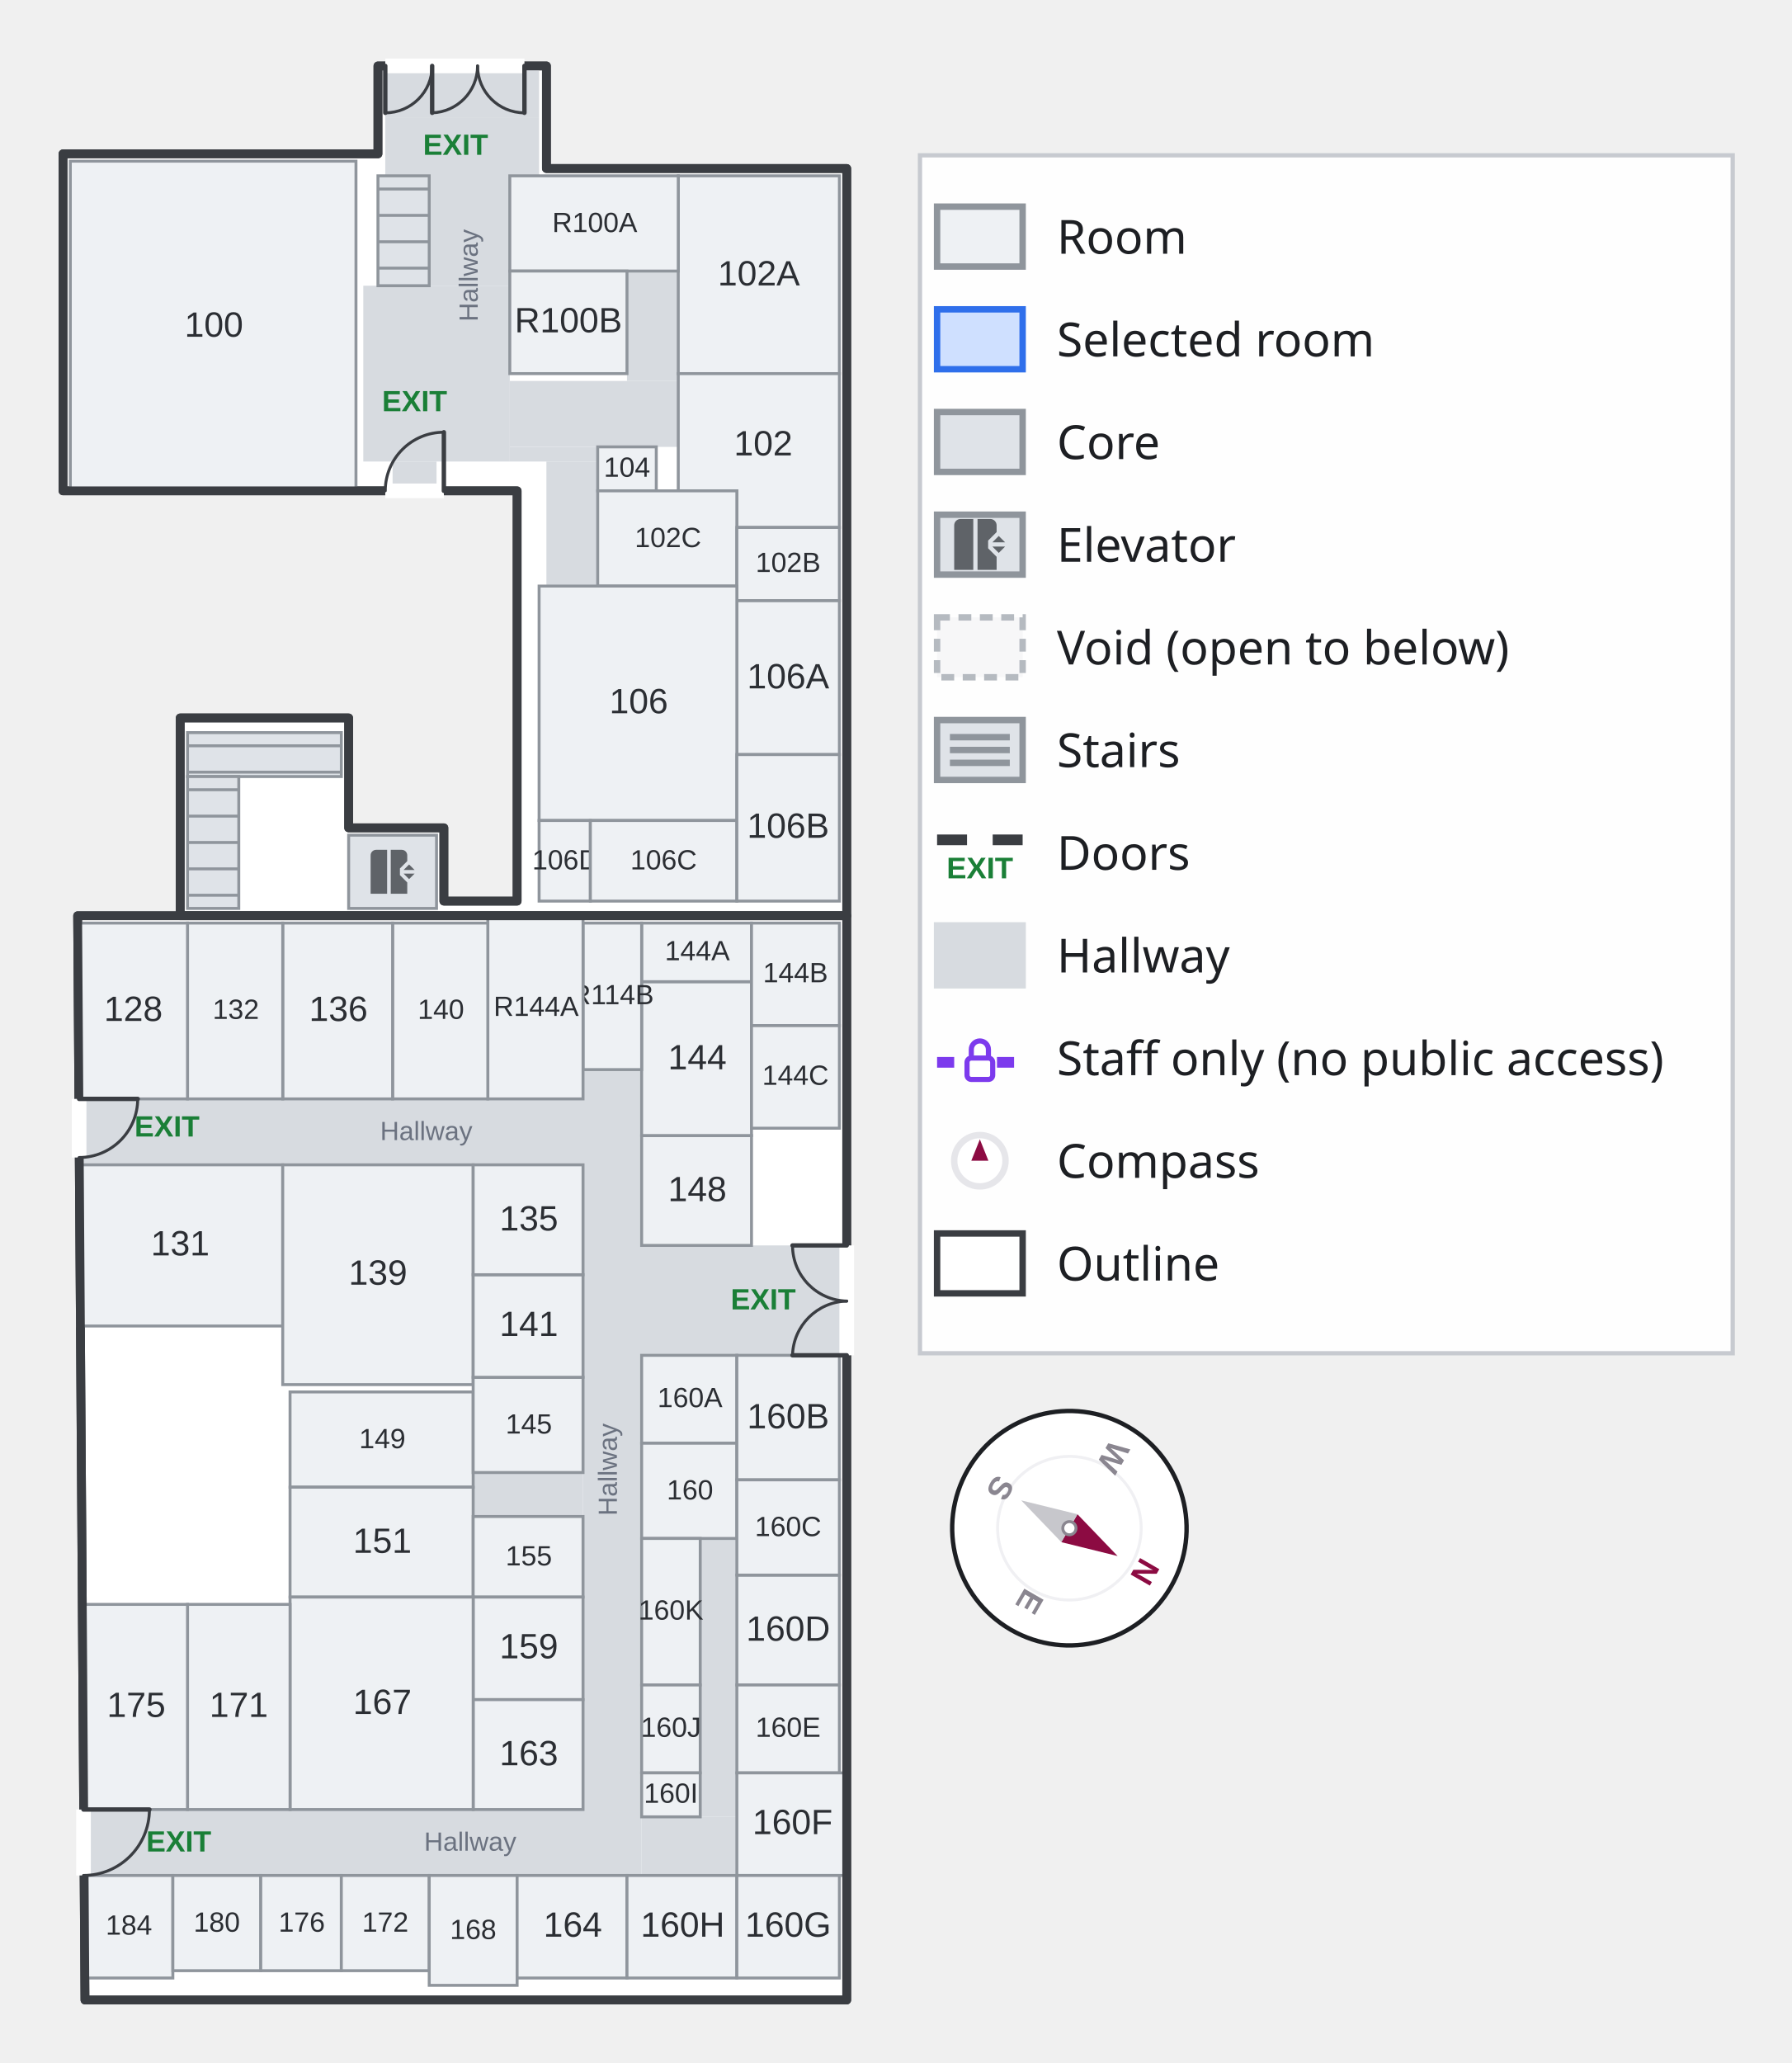
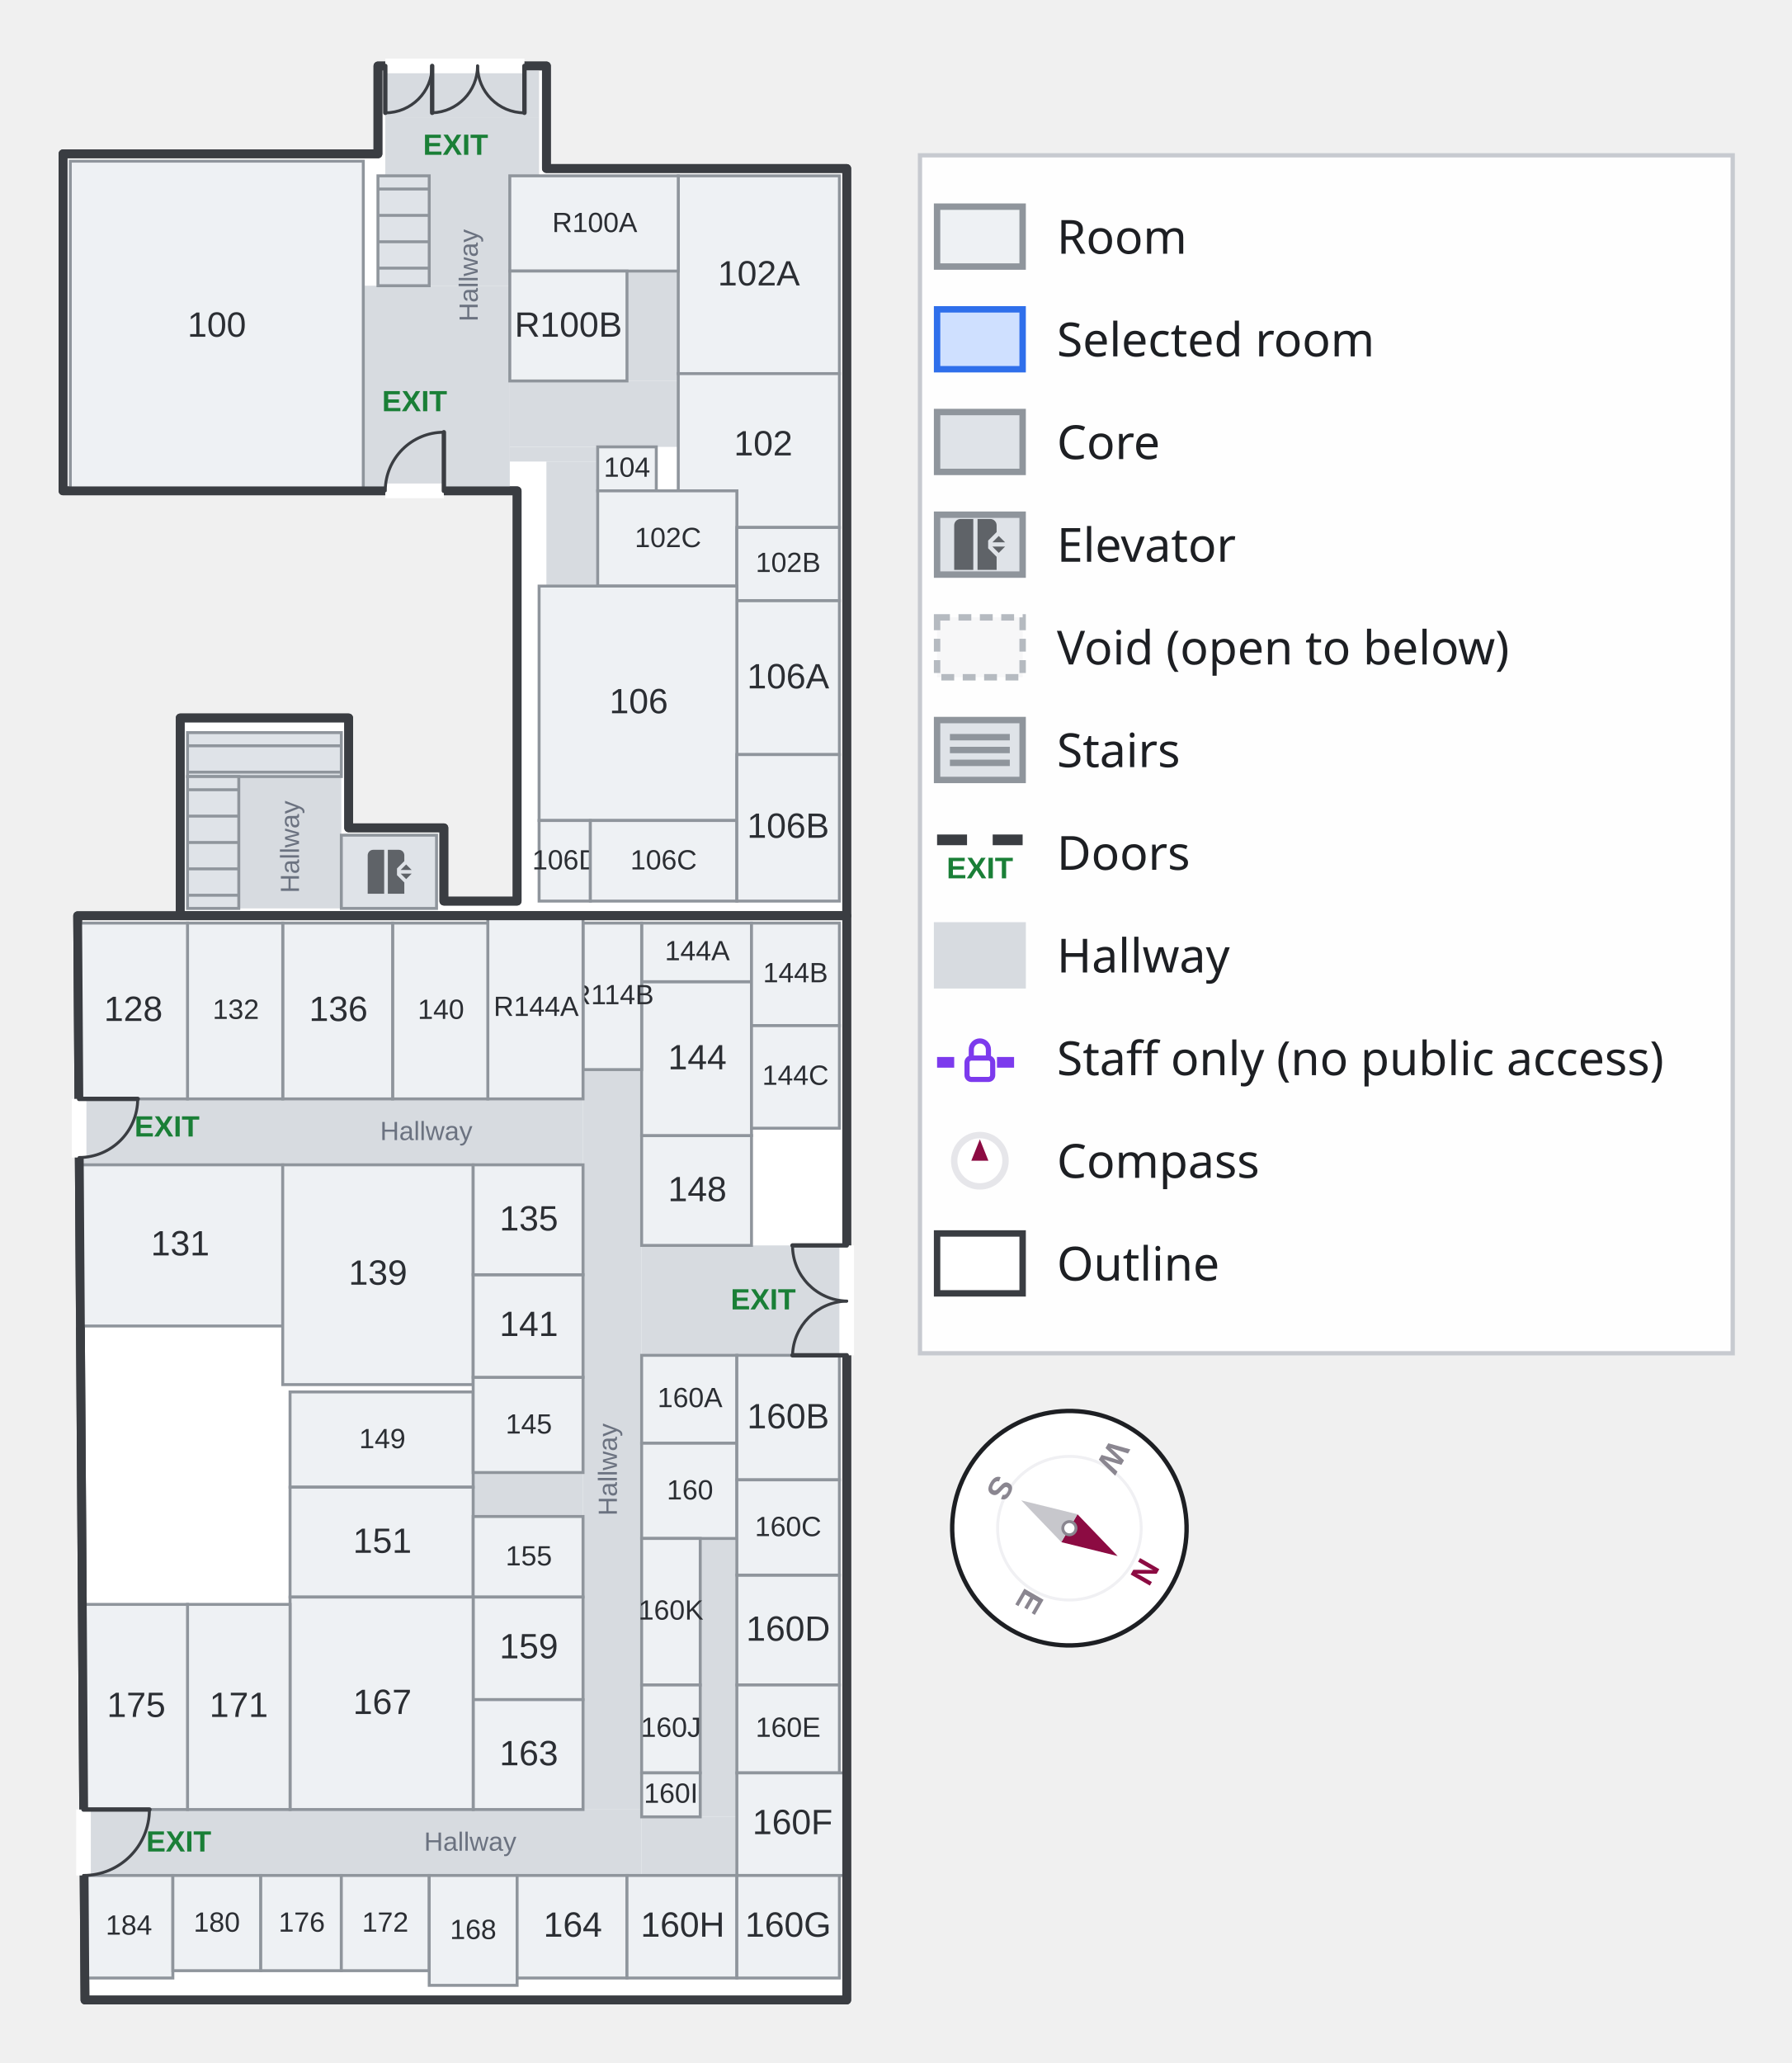
<svg xmlns="http://www.w3.org/2000/svg" viewBox="-53 -625 1223 1408" font-family="-apple-system, 'SF Pro Text', 'Helvetica Neue', Arial, sans-serif">
  <style>
    .floor { fill: #ffffff; stroke: #3a3d42; stroke-width: 6; stroke-linejoin: round; }
    .room  { fill: #eef1f4; stroke: #8f959c; stroke-width: 2; }
    .ours  { fill: #f5e3ea; stroke: #8f959c; stroke-width: 2; }
    .core  { fill: #dfe3e8; stroke: #8f959c; stroke-width: 2; }
    .void  { fill: #f7f7f8; stroke: #b5bac0; stroke-width: 2; stroke-dasharray: 10 8; }
    .dim   { fill: #8a8f96; text-anchor: middle; dominant-baseline: middle; }
    .stair { stroke: #8f959c; stroke-width: 2; }
    .hall  { fill: #d7dbe0; stroke: none; }
    .hall-lbl { fill: #6b7280; font-size: 18px; text-anchor: middle; dominant-baseline: middle; }
    .authwall { stroke: #7c3aed; stroke-width: 6; stroke-dasharray: 10 8; }
    .door  { stroke: #ffffff; stroke-width: 10; }
    .lbl   { fill: #2b2e33; font-size: 24px; text-anchor: middle; dominant-baseline: middle; }
    .lblS  { fill: #2b2e33; font-size: 19px; text-anchor: middle; dominant-baseline: middle; }
    .name  { fill: #1d1f23; font-size: 30px; font-weight: 700; text-anchor: middle; dominant-baseline: middle; }
    .exit  { fill: #1a7f37; font-size: 20px; font-weight: 700; text-anchor: middle; dominant-baseline: middle; }
    .compass-letter { font-size: 22px; font-weight: 600; fill: #8a8690; text-anchor: middle; }
    .compass-north  { fill: #8C0B42; }
    .floor-edge { fill:none; stroke:#3a3d42; stroke-width:6; stroke-linejoin:round; }
  </style>
  <polygon class="floor" points="-10,-520 205,-520 205,-580 320,-580 320,-510 525,-510 525,0 300,0 70,0 70,-135 185,-135 185,-60 250,-60 250,-10 300,-10 300,-290 -10,-290" />
  <polygon class="floor" points="0,0 5,740 525,740 525,0" />
  <rect class="hall" x="5" y="610" width="380" height="45" />
-   <rect class="hall" x="345" y="105" width="40" height="510" />
-   <rect class="hall" x="0" y="125" width="370" height="45" />
-   <rect class="hall" x="370" y="225" width="155" height="75" />
-   <rect class="hall" x="195" y="-430" width="100" height="120" />
+   <rect class="hall" x="345" y="105" width="40" height="505" />
+   <rect class="hall" x="0" y="125" width="345" height="45" />
+   <rect class="hall" x="385" y="225" width="142" height="75" />
+   <rect class="hall" x="195" y="-430" width="100" height="140" />
  <rect class="hall" x="295" y="-365" width="115" height="45" />
  <rect class="hall" x="375" y="-440" width="35" height="75" />
  <rect class="hall" x="295" y="-320" width="60" height="10" />
  <rect class="hall" x="320" y="-310" width="35" height="85" />
  <rect class="hall" x="210" y="-545" width="105" height="40" />
  <rect class="hall" x="240" y="-515" width="55" height="85" />
  <rect class="hall" x="210" y="-580" width="105" height="35" />
  <rect class="hall" x="215" y="-310" width="30" height="20" />
  <rect class="hall" x="270" y="380" width="75" height="30" />
  <rect class="hall" x="385" y="615" width="65" height="40" />
  <rect class="hall" x="425" y="425" width="25" height="190" />
+   <rect class="hall" x="108" y="-95" width="72" height="90" />
  <text class="hall-lbl" transform="rotate(-90 363 378)" x="363" y="378">Hallway</text>
  <text class="hall-lbl" x="268" y="633">Hallway</text>
  <text class="hall-lbl" x="238" y="148">Hallway</text>
  <text class="hall-lbl" transform="rotate(-90 268 -437)" x="268" y="-437">Hallway</text>
-   <rect class="room" x="-5" y="-515" width="195" height="225" />
-   <text class="lbl" x="93" y="-402">100</text>
+   <text class="hall-lbl" transform="rotate(-90 146 -47)" x="146" y="-47">Hallway</text>
+   <rect class="room" x="-5" y="-515" width="200" height="225" />
+   <text class="lbl" x="95" y="-402">100</text>
  <rect class="room" x="410" y="-505" width="110" height="135" />
  <text class="lbl" x="465" y="-437">102A</text>
  <rect class="room" x="295" y="-505" width="115" height="65" />
  <text class="lblS" x="353" y="-472">R100A</text>
-   <rect class="room" x="295" y="-440" width="80" height="70" />
-   <text class="lbl" x="335" y="-405">R100B</text>
+   <rect class="room" x="295" y="-440" width="80" height="75" />
+   <text class="lbl" x="335" y="-402">R100B</text>
  <rect class="room" x="355" y="-320" width="40" height="30" />
  <text class="lblS" x="375" y="-305">104</text>
  <polygon class="room" points="410,-370 465,-370 520,-370 520,-265 450,-265 450,-290 410,-290" />
  <text class="lbl" x="468" y="-321">102</text>
  <rect class="room" x="355" y="-290" width="95" height="65" />
  <text class="lblS" x="403" y="-257">102C</text>
  <rect class="room" x="450" y="-265" width="70" height="50" />
  <text class="lblS" x="485" y="-240">102B</text>
  <rect class="room" x="450" y="-215" width="70" height="105" />
  <text class="lbl" x="485" y="-162">106A</text>
  <rect class="room" x="315" y="-225" width="135" height="160" />
  <text class="lbl" x="383" y="-145">106</text>
  <rect class="room" x="315" y="-65" width="35" height="55" />
  <text class="lblS" x="333" y="-37">106D</text>
  <rect class="room" x="350" y="-65" width="100" height="55" />
  <text class="lblS" x="400" y="-37">106C</text>
  <rect class="room" x="450" y="-110" width="70" height="100" />
  <text class="lbl" x="485" y="-60">106B</text>
  <rect class="room" x="145" y="325" width="125" height="65" />
  <text class="lblS" x="208" y="358">149</text>
  <rect class="room" x="145" y="390" width="125" height="75" />
  <text class="lbl" x="208" y="428">151</text>
  <rect class="room" x="385" y="150" width="75" height="75" />
  <text class="lbl" x="423" y="188">148</text>
  <rect class="room" x="385" y="45" width="75" height="105" />
  <text class="lbl" x="423" y="98">144</text>
  <rect class="room" x="385" y="5" width="75" height="40" />
  <text class="lblS" x="423" y="25">144A</text>
  <rect class="room" x="460" y="5" width="60" height="70" />
  <text class="lblS" x="490" y="40">144B</text>
  <rect class="room" x="460" y="75" width="60" height="70" />
  <text class="lblS" x="490" y="110">144C</text>
  <rect class="room" x="345" y="5" width="40" height="100" />
  <text class="lblS" x="365" y="55">R114B</text>
  <rect class="room" x="280" y="0" width="65" height="125" />
  <text class="lblS" x="313" y="63">R144A</text>
  <rect class="room" x="215" y="5" width="65" height="120" />
  <text class="lblS" x="248" y="65">140</text>
  <rect class="room" x="140" y="5" width="75" height="120" />
  <text class="lbl" x="178" y="65">136</text>
  <rect class="room" x="75" y="5" width="65" height="120" />
  <text class="lblS" x="108" y="65">132</text>
  <rect class="room" x="0" y="5" width="75" height="120" />
  <text class="lbl" x="38" y="65">128</text>
  <rect class="room" x="385" y="300" width="65" height="60" />
  <text class="lblS" x="418" y="330">160A</text>
  <rect class="room" x="385" y="360" width="65" height="65" />
  <text class="lblS" x="418" y="393">160</text>
  <rect class="room" x="450" y="300" width="70" height="85" />
  <text class="lbl" x="485" y="343">160B</text>
  <rect class="room" x="450" y="450" width="70" height="75" />
  <text class="lbl" x="485" y="488">160D</text>
  <rect class="room" x="450" y="525" width="70" height="60" />
  <text class="lblS" x="485" y="555">160E</text>
  <rect class="room" x="450" y="585" width="75" height="70" />
  <text class="lbl" x="488" y="620">160F</text>
  <rect class="room" x="385" y="425" width="40" height="100" />
  <text class="lblS" x="405" y="475">160K</text>
  <rect class="room" x="385" y="525" width="40" height="60" />
  <text class="lblS" x="405" y="555">160J</text>
  <rect class="room" x="385" y="585" width="40" height="30" />
  <text class="lblS" x="405" y="600">160I</text>
  <rect class="room" x="270" y="410" width="75" height="55" />
  <text class="lblS" x="308" y="438">155</text>
  <rect class="room" x="270" y="465" width="75" height="70" />
  <text class="lbl" x="308" y="500">159</text>
  <rect class="room" x="270" y="535" width="75" height="75" />
  <text class="lbl" x="308" y="573">163</text>
  <rect class="room" x="145" y="465" width="125" height="145" />
  <text class="lbl" x="208" y="538">167</text>
  <rect class="room" x="75" y="470" width="70" height="140" />
  <text class="lbl" x="110" y="540">171</text>
  <rect class="room" x="5" y="470" width="70" height="140" />
  <text class="lbl" x="40" y="540">175</text>
  <rect class="room" x="0" y="170" width="140" height="110" />
  <text class="lbl" x="70" y="225">131</text>
  <rect class="room" x="140" y="170" width="130" height="150" />
  <text class="lbl" x="205" y="245">139</text>
  <rect class="room" x="270" y="315" width="75" height="65" />
  <text class="lblS" x="308" y="348">145</text>
  <rect class="room" x="270" y="245" width="75" height="70" />
  <text class="lbl" x="308" y="280">141</text>
  <rect class="room" x="270" y="170" width="75" height="75" />
  <text class="lbl" x="308" y="208">135</text>
  <rect class="room" x="5" y="655" width="60" height="70" />
  <text class="lblS" x="35" y="690">184</text>
  <rect class="room" x="65" y="655" width="60" height="65" />
  <text class="lblS" x="95" y="688">180</text>
  <rect class="room" x="125" y="655" width="55" height="65" />
  <text class="lblS" x="153" y="688">176</text>
  <rect class="room" x="180" y="655" width="60" height="65" />
  <text class="lblS" x="210" y="688">172</text>
  <rect class="room" x="240" y="655" width="60" height="75" />
  <text class="lblS" x="270" y="693">168</text>
  <rect class="room" x="300" y="655" width="75" height="70" />
  <text class="lbl" x="338" y="690">164</text>
  <rect class="room" x="375" y="655" width="75" height="70" />
  <text class="lbl" x="413" y="690">160H</text>
  <rect class="room" x="450" y="655" width="70" height="70" />
  <text class="lbl" x="485" y="690">160G</text>
  <rect class="room" x="450" y="385" width="70" height="65" />
  <text class="lblS" x="485" y="418">160C</text>
-   <rect class="core" x="185" y="-55" width="60" height="50" />
-   <g class="icon" transform="translate(200,-45) scale(1.25)">
+   <rect class="core" x="180" y="-55" width="65" height="50" />
+   <g class="icon" transform="translate(198,-45) scale(1.25)">
    <path d="m21 16-3-3h6zm0-8-3 3h6zm-12-8h-6c-1.654 0-3 1.346-3 3v21h9zm11 6.171v-3.171c0-1.654-1.346-3-3-3h-6v24h9v-6.171l-4-4v-3.657l4-4z" fill="#5f6368" />
  </g>
  <rect class="core" x="205" y="-505" width="35" height="75" />
  <g class="stair">
    <line x1="205" y1="-496" x2="240" y2="-496" />
    <line x1="205" y1="-478" x2="240" y2="-478" />
    <line x1="205" y1="-460" x2="240" y2="-460" />
    <line x1="205" y1="-442" x2="240" y2="-442" />
  </g>
  <rect class="core" x="75" y="-125" width="105" height="30" />
  <g class="stair">
    <line x1="75" y1="-116" x2="180" y2="-116" />
    <line x1="75" y1="-98" x2="180" y2="-98" />
  </g>
  <rect class="core" x="75" y="-95" width="35" height="90" />
  <g class="stair">
    <line x1="75" y1="-86" x2="110" y2="-86" />
    <line x1="75" y1="-68" x2="110" y2="-68" />
    <line x1="75" y1="-50" x2="110" y2="-50" />
    <line x1="75" y1="-32" x2="110" y2="-32" />
    <line x1="75" y1="-14" x2="110" y2="-14" />
  </g>
  <polygon class="floor-edge" points="-10,-520 205,-520 205,-580 320,-580 320,-510 525,-510 525,0 300,0 70,0 70,-135 185,-135 185,-60 250,-60 250,-10 300,-10 300,-290 -10,-290" />
  <polygon class="floor-edge" points="0,0 5,740 525,740 525,0" />
  <line class="door" x1="525" y1="300" x2="525" y2="225" />
  <text class="exit" x="468" y="263">EXIT</text>
  <g class="door-swing" fill="none" stroke="#3a3d42" stroke-width="3" stroke-linecap="round">
    <line x1="525" y1="300" x2="488" y2="300" />
    <path d="M488,300 A38,38 0 0 1 525,263" stroke-width="2" />
    <line x1="525" y1="225" x2="488" y2="225" />
    <path d="M488,225 A38,38 0 0 0 525,263" stroke-width="2" />
  </g>
  <line class="door" x1="1" y1="125" x2="1" y2="165" />
  <text class="exit" x="61" y="145">EXIT</text>
  <g class="door-swing" fill="none" stroke="#3a3d42" stroke-width="3" stroke-linecap="round">
    <line x1="1" y1="125" x2="41" y2="125" />
    <path d="M41,125 A40,40 0 0 1 1,165" stroke-width="2" />
  </g>
  <line class="door" x1="4" y1="610" x2="4" y2="655" />
  <text class="exit" x="69" y="633">EXIT</text>
  <g class="door-swing" fill="none" stroke="#3a3d42" stroke-width="3" stroke-linecap="round">
    <line x1="4" y1="610" x2="49" y2="610" />
    <path d="M49,610 A45,45 0 0 1 4,655" stroke-width="2" />
  </g>
  <line class="door" x1="210" y1="-580" x2="305" y2="-580" />
  <text class="exit" x="258" y="-525">EXIT</text>
  <g class="door-swing" fill="none" stroke="#3a3d42" stroke-width="3" stroke-linecap="round">
    <line x1="210" y1="-580" x2="210" y2="-548" />
    <path d="M210,-548 A32,32 0 0 0 242,-580" stroke-width="2" />
    <line x1="242" y1="-580" x2="242" y2="-548" />
    <path d="M242,-548 A32,32 0 0 0 273,-580" stroke-width="2" />
    <line x1="305" y1="-580" x2="305" y2="-548" />
    <path d="M305,-548 A32,32 0 0 1 273,-580" stroke-width="2" />
  </g>
  <line class="door" x1="250" y1="-290" x2="210" y2="-290" />
  <text class="exit" x="230" y="-350">EXIT</text>
  <g class="door-swing" fill="none" stroke="#3a3d42" stroke-width="3" stroke-linecap="round">
    <line x1="250" y1="-290" x2="250" y2="-330" />
    <path d="M250,-330 A40,40 0 0 0 210,-290" stroke-width="2" />
  </g>
  <g class="compass" transform="translate(677,418) rotate(120)">
    <circle r="80" fill="#ffffff" stroke="#1d1f23" stroke-width="3" />
    <circle r="49" fill="none" stroke="#f0f0f3" stroke-width="2" />
    <path d="M0,-38 L11,0 L-11,0 Z" fill="#8C0B42" />
    <path d="M0,38 L11,0 L-11,0 Z" fill="#c7c7cc" />
    <circle r="4.5" fill="#ffffff" stroke="#8a8690" stroke-width="2" />
    <text class="compass-letter compass-north" x="0" y="-52">N</text>
    <text class="compass-letter" x="0" y="62">S</text>
    <text class="compass-letter" x="57" y="6">E</text>
    <text class="compass-letter" x="-57" y="6">W</text>
  </g>
  <g class="legend" transform="translate(575,-519) scale(2.92)">
    <rect x="0" y="0" width="190" height="280" fill="#ffffff" fill-opacity="0.92" stroke="#c7cad0" stroke-width="1" />
    <g transform="translate(4,12)">
      <rect x="0" y="0" width="20" height="14" fill="#eef1f4" stroke="#8f959c" stroke-width="1.5" />
      <text x="28" y="11" font-size="11" fill="#1d1f23" font-family="sans-serif">Room</text>
    </g>
    <g transform="translate(4,36)">
      <rect x="0" y="0" width="20" height="14" fill="#cfe0ff" stroke="#2f6feb" stroke-width="1.5" />
      <text x="28" y="11" font-size="11" fill="#1d1f23" font-family="sans-serif">Selected room</text>
    </g>
    <g transform="translate(4,60)">
      <rect x="0" y="0" width="20" height="14" fill="#dfe3e8" stroke="#8f959c" stroke-width="1.5" />
      <text x="28" y="11" font-size="11" fill="#1d1f23" font-family="sans-serif">Core</text>
    </g>
    <g transform="translate(4,84)">
      <rect x="0" y="0" width="20" height="14" fill="#dfe3e8" stroke="#8f959c" stroke-width="1.5" />
      <g class="icon" transform="translate(4,1) scale(0.496)">
        <path d="m21 16-3-3h6zm0-8-3 3h6zm-12-8h-6c-1.654 0-3 1.346-3 3v21h9zm11 6.171v-3.171c0-1.654-1.346-3-3-3h-6v24h9v-6.171l-4-4v-3.657l4-4z" fill="#5f6368" />
      </g>
      <text x="28" y="11" font-size="11" fill="#1d1f23" font-family="sans-serif">Elevator</text>
    </g>
    <g transform="translate(4,108)">
      <rect x="0" y="0" width="20" height="14" fill="#f7f7f8" stroke="#b5bac0" stroke-width="1.5" stroke-dasharray="3 2" />
      <text x="28" y="11" font-size="11" fill="#1d1f23" font-family="sans-serif">Void (open to below)</text>
    </g>
    <g transform="translate(4,132)">
      <rect x="0" y="0" width="20" height="14" fill="#dfe3e8" stroke="#8f959c" stroke-width="1.5" />
      <line x1="3" y1="4" x2="17" y2="4" stroke="#8f959c" stroke-width="1.5" />
      <line x1="3" y1="7" x2="17" y2="7" stroke="#8f959c" stroke-width="1.5" />
      <line x1="3" y1="10" x2="17" y2="10" stroke="#8f959c" stroke-width="1.5" />
      <text x="28" y="11" font-size="11" fill="#1d1f23" font-family="sans-serif">Stairs</text>
    </g>
    <g transform="translate(4,156)">
      <line x1="0" y1="4" x2="7" y2="4" stroke="#3a3d42" stroke-width="2.5" />
      <line x1="13" y1="4" x2="20" y2="4" stroke="#3a3d42" stroke-width="2.5" />
      <text x="10" y="13" fill="#1a7f37" font-size="7" font-weight="700" text-anchor="middle">EXIT</text>
      <text x="28" y="11" font-size="11" fill="#1d1f23" font-family="sans-serif">Doors</text>
    </g>
    <g transform="translate(4,180)">
      <rect x="0" y="0" width="20" height="14" fill="#d7dbe0" stroke="#d7dbe0" stroke-width="1.5" />
      <text x="28" y="11" font-size="11" fill="#1d1f23" font-family="sans-serif">Hallway</text>
    </g>
    <g transform="translate(4,204)">
      <line x1="0" y1="8" x2="20" y2="8" stroke="#7c3aed" stroke-width="2.5" stroke-dasharray="4 3" />
      <path d="M8,7 V5 A2,2 0 0 1 12,5 V7" fill="none" stroke="#7c3aed" stroke-width="1.2" />
      <rect x="7" y="7" width="6" height="5" rx="1" fill="#ffffff" stroke="#7c3aed" stroke-width="1.2" />
      <text x="28" y="11" font-size="11" fill="#1d1f23" font-family="sans-serif">Staff only (no public access)</text>
    </g>
    <g transform="translate(4,228)">
      <circle cx="10" cy="7" r="6" fill="#ffffff" stroke="#e6e6ea" stroke-width="1.5" />
      <path d="M10,2 L12,7 L8,7 Z" fill="#8C0B42" />
      <text x="28" y="11" font-size="11" fill="#1d1f23" font-family="sans-serif">Compass</text>
    </g>
    <g transform="translate(4,252)">
      <rect x="0" y="0" width="20" height="14" fill="#ffffff" stroke="#3a3d42" stroke-width="1.5" />
      <text x="28" y="11" font-size="11" fill="#1d1f23" font-family="sans-serif">Outline</text>
    </g>
  </g>
</svg>
